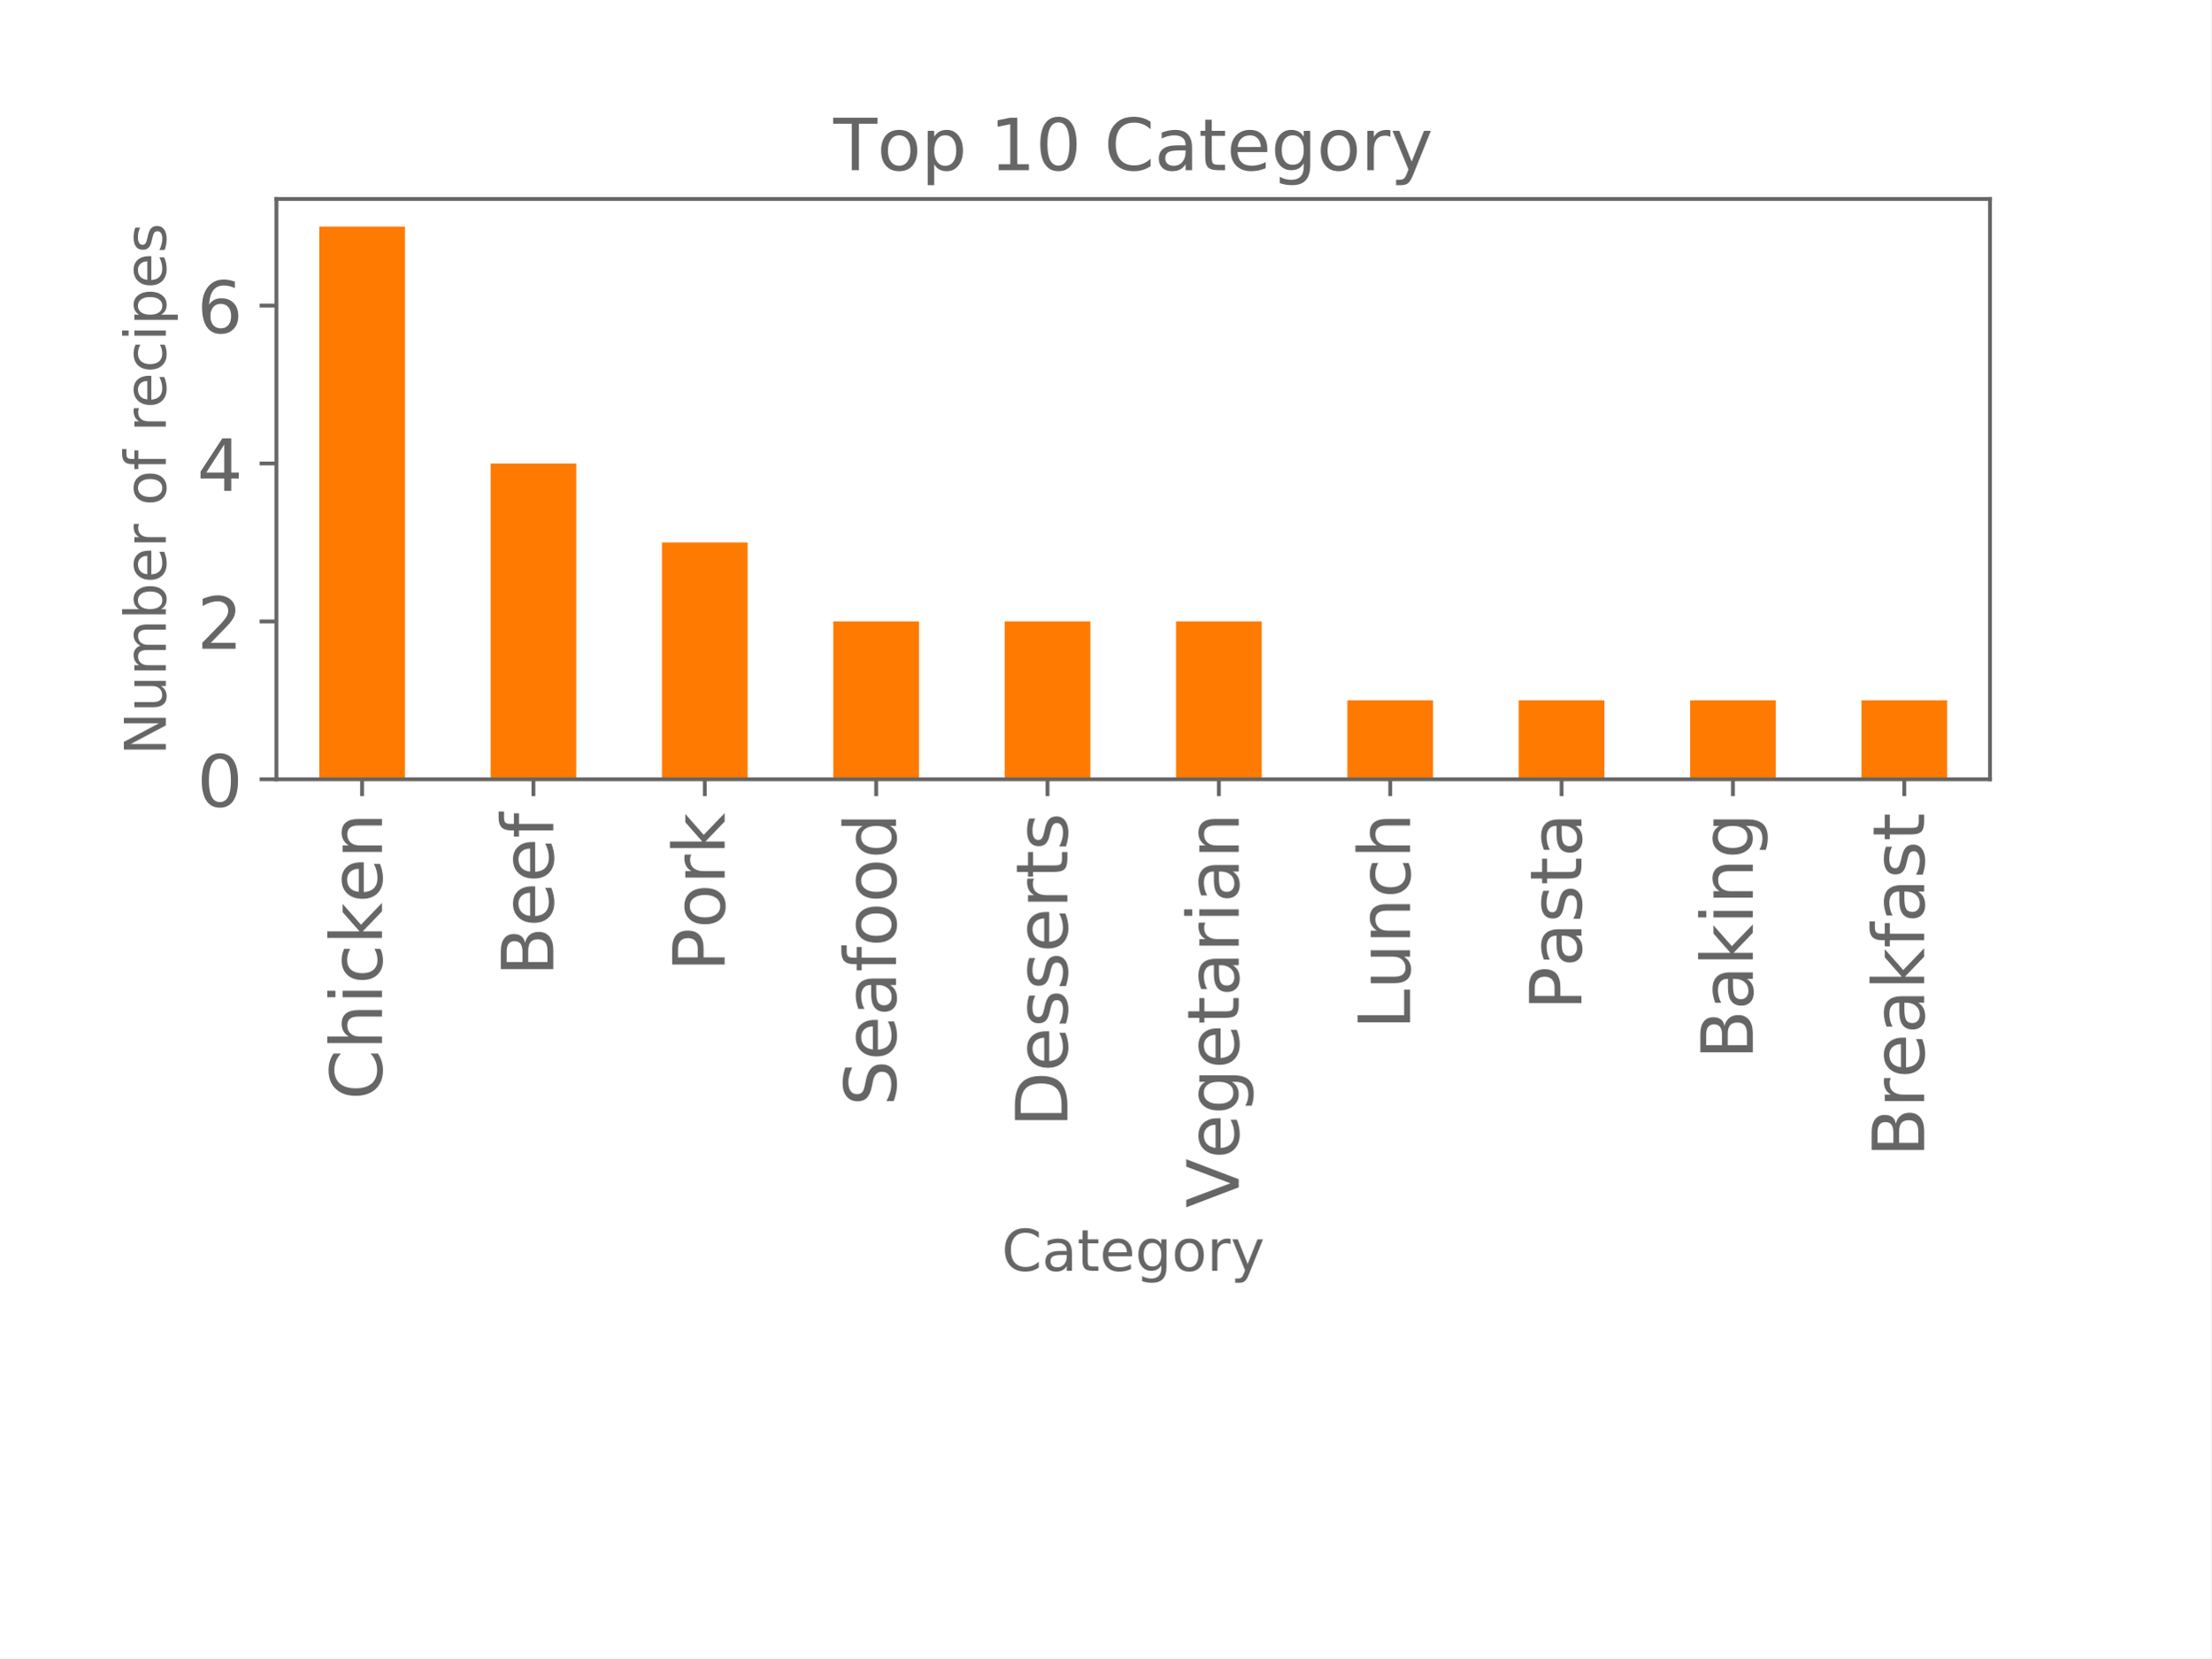
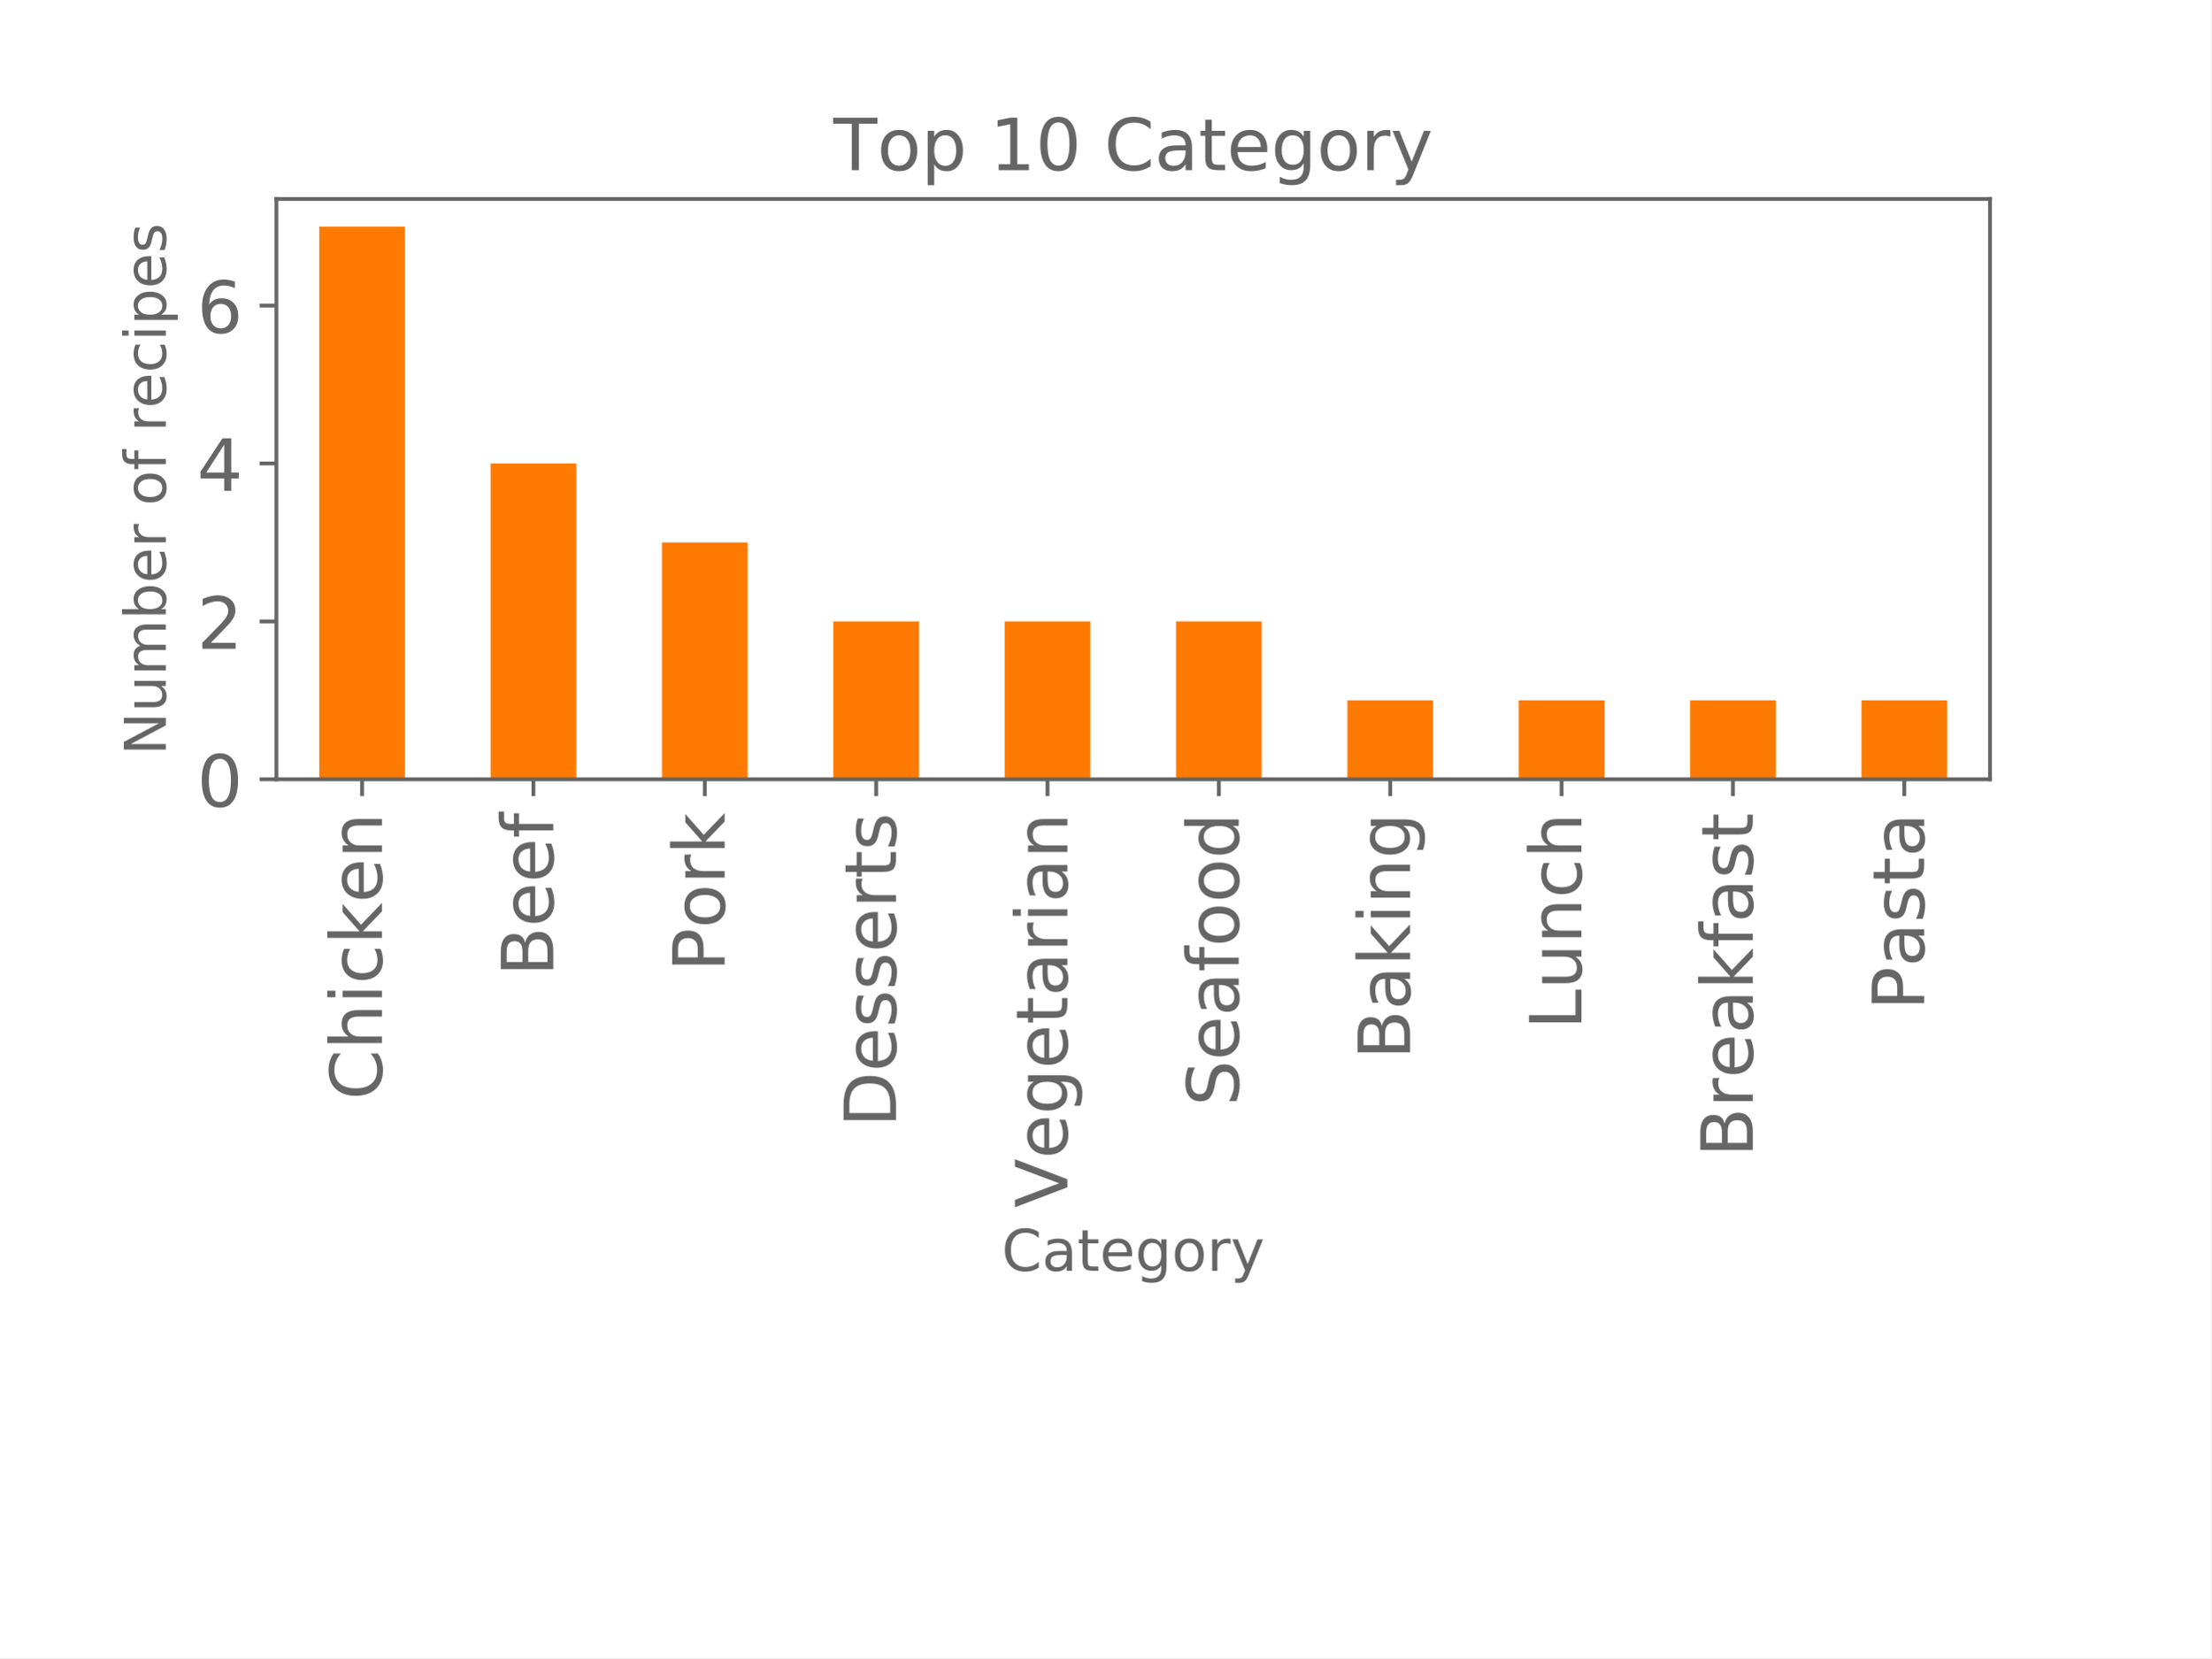
<svg xmlns="http://www.w3.org/2000/svg" xmlns:xlink="http://www.w3.org/1999/xlink" height="345.6pt" version="1.1" viewBox="0 0 460.8 345.6" width="460.8pt">
  <defs>
    <style type="text/css">
*{stroke-linecap:butt;stroke-linejoin:round;}
  </style>
  </defs>
  <g id="figure_1">
    <g id="patch_1">
      <path d="M 0 345.6  L 460.8 345.6  L 460.8 0  L 0 0  z " style="fill:#ffffff;" />
    </g>
    <g id="axes_1">
      <g id="patch_2">
        <path d="M 57.6 162.432  L 414.72 162.432  L 414.72 41.472  L 57.6 41.472  z " style="fill:#ffffff;" />
      </g>
      <g id="patch_3">
-         <path clip-path="url(#p98f345c0f6)" d="M 66.528 162.432  L 84.384 162.432  L 84.384 47.232  L 66.528 47.232  z " style="fill:#ff7a00;" />
+         <path clip-path="url(#pee00609457)" d="M 66.528 162.432  L 84.384 162.432  L 84.384 47.232  L 66.528 47.232  z " style="fill:#ff7a00;" />
      </g>
      <g id="patch_4">
-         <path clip-path="url(#p98f345c0f6)" d="M 102.24 162.432  L 120.096 162.432  L 120.096 96.603  L 102.24 96.603  z " style="fill:#ff7a00;" />
+         <path clip-path="url(#pee00609457)" d="M 102.24 162.432  L 120.096 162.432  L 120.096 96.603  L 102.24 96.603  z " style="fill:#ff7a00;" />
      </g>
      <g id="patch_5">
-         <path clip-path="url(#p98f345c0f6)" d="M 137.952 162.432  L 155.808 162.432  L 155.808 113.061  L 137.952 113.061  z " style="fill:#ff7a00;" />
+         <path clip-path="url(#pee00609457)" d="M 137.952 162.432  L 155.808 162.432  L 155.808 113.061  L 137.952 113.061  z " style="fill:#ff7a00;" />
      </g>
      <g id="patch_6">
-         <path clip-path="url(#p98f345c0f6)" d="M 173.664 162.432  L 191.52 162.432  L 191.52 129.518  L 173.664 129.518  z " style="fill:#ff7a00;" />
+         <path clip-path="url(#pee00609457)" d="M 173.664 162.432  L 191.52 162.432  L 191.52 129.518  L 173.664 129.518  z " style="fill:#ff7a00;" />
      </g>
      <g id="patch_7">
-         <path clip-path="url(#p98f345c0f6)" d="M 209.376 162.432  L 227.232 162.432  L 227.232 129.518  L 209.376 129.518  z " style="fill:#ff7a00;" />
+         <path clip-path="url(#pee00609457)" d="M 209.376 162.432  L 227.232 162.432  L 227.232 129.518  L 209.376 129.518  z " style="fill:#ff7a00;" />
      </g>
      <g id="patch_8">
-         <path clip-path="url(#p98f345c0f6)" d="M 245.088 162.432  L 262.944 162.432  L 262.944 129.518  L 245.088 129.518  z " style="fill:#ff7a00;" />
+         <path clip-path="url(#pee00609457)" d="M 245.088 162.432  L 262.944 162.432  L 262.944 129.518  L 245.088 129.518  z " style="fill:#ff7a00;" />
      </g>
      <g id="patch_9">
-         <path clip-path="url(#p98f345c0f6)" d="M 280.8 162.432  L 298.656 162.432  L 298.656 145.975  L 280.8 145.975  z " style="fill:#ff7a00;" />
+         <path clip-path="url(#pee00609457)" d="M 280.8 162.432  L 298.656 162.432  L 298.656 145.975  L 280.8 145.975  z " style="fill:#ff7a00;" />
      </g>
      <g id="patch_10">
-         <path clip-path="url(#p98f345c0f6)" d="M 316.512 162.432  L 334.368 162.432  L 334.368 145.975  L 316.512 145.975  z " style="fill:#ff7a00;" />
+         <path clip-path="url(#pee00609457)" d="M 316.512 162.432  L 334.368 162.432  L 334.368 145.975  L 316.512 145.975  z " style="fill:#ff7a00;" />
      </g>
      <g id="patch_11">
-         <path clip-path="url(#p98f345c0f6)" d="M 352.224 162.432  L 370.08 162.432  L 370.08 145.975  L 352.224 145.975  z " style="fill:#ff7a00;" />
+         <path clip-path="url(#pee00609457)" d="M 352.224 162.432  L 370.08 162.432  L 370.08 145.975  L 352.224 145.975  z " style="fill:#ff7a00;" />
      </g>
      <g id="patch_12">
-         <path clip-path="url(#p98f345c0f6)" d="M 387.936 162.432  L 405.792 162.432  L 405.792 145.975  L 387.936 145.975  z " style="fill:#ff7a00;" />
+         <path clip-path="url(#pee00609457)" d="M 387.936 162.432  L 405.792 162.432  L 405.792 145.975  L 387.936 145.975  z " style="fill:#ff7a00;" />
      </g>
      <g id="matplotlib.axis_1">
        <g id="xtick_1">
          <g id="line2d_1">
            <defs>
-               <path d="M 0 0  L 0 3.5  " id="mad8fce7ed0" style="stroke:#666666;stroke-width:0.8;" />
-             </defs>
-             <g>
-               <use style="fill:#666666;stroke:#666666;stroke-width:0.8;" x="75.456" xlink:href="#mad8fce7ed0" y="162.432" />
+               <path d="M 0 0  L 0 3.5  " id="m3f507cdbe9" style="stroke:#666666;stroke-width:0.8;" />
+             </defs>
+             <g>
+               <use style="fill:#666666;stroke:#666666;stroke-width:0.8;" x="75.456" xlink:href="#m3f507cdbe9" y="162.432" />
            </g>
          </g>
          <g id="text_1">
            <defs>
              <path d="M 64.406 67.281  L 64.406 56.891  Q 59.422 61.531 53.781 63.812  Q 48.141 66.109 41.797 66.109  Q 29.297 66.109 22.656 58.469  Q 16.016 50.828 16.016 36.375  Q 16.016 21.969 22.656 14.328  Q 29.297 6.688 41.797 6.688  Q 48.141 6.688 53.781 8.984  Q 59.422 11.281 64.406 15.922  L 64.406 5.609  Q 59.234 2.094 53.438 0.328  Q 47.656 -1.422 41.219 -1.422  Q 24.656 -1.422 15.125 8.703  Q 5.609 18.844 5.609 36.375  Q 5.609 53.953 15.125 64.078  Q 24.656 74.219 41.219 74.219  Q 47.75 74.219 53.531 72.484  Q 59.328 70.75 64.406 67.281  z " id="DejaVuSans-67" />
              <path d="M 54.891 33.016  L 54.891 0  L 45.906 0  L 45.906 32.719  Q 45.906 40.484 42.875 44.328  Q 39.844 48.188 33.797 48.188  Q 26.516 48.188 22.312 43.547  Q 18.109 38.922 18.109 30.906  L 18.109 0  L 9.078 0  L 9.078 75.984  L 18.109 75.984  L 18.109 46.188  Q 21.344 51.125 25.703 53.562  Q 30.078 56 35.797 56  Q 45.219 56 50.047 50.172  Q 54.891 44.344 54.891 33.016  z " id="DejaVuSans-104" />
              <path d="M 9.422 54.688  L 18.406 54.688  L 18.406 0  L 9.422 0  z M 9.422 75.984  L 18.406 75.984  L 18.406 64.594  L 9.422 64.594  z " id="DejaVuSans-105" />
              <path d="M 48.781 52.594  L 48.781 44.188  Q 44.969 46.297 41.141 47.344  Q 37.312 48.391 33.406 48.391  Q 24.656 48.391 19.812 42.844  Q 14.984 37.312 14.984 27.297  Q 14.984 17.281 19.812 11.734  Q 24.656 6.203 33.406 6.203  Q 37.312 6.203 41.141 7.25  Q 44.969 8.297 48.781 10.406  L 48.781 2.094  Q 45.016 0.344 40.984 -0.531  Q 36.969 -1.422 32.422 -1.422  Q 20.062 -1.422 12.781 6.344  Q 5.516 14.109 5.516 27.297  Q 5.516 40.672 12.859 48.328  Q 20.219 56 33.016 56  Q 37.156 56 41.109 55.141  Q 45.062 54.297 48.781 52.594  z " id="DejaVuSans-99" />
              <path d="M 9.078 75.984  L 18.109 75.984  L 18.109 31.109  L 44.922 54.688  L 56.391 54.688  L 27.391 29.109  L 57.625 0  L 45.906 0  L 18.109 26.703  L 18.109 0  L 9.078 0  z " id="DejaVuSans-107" />
              <path d="M 56.203 29.594  L 56.203 25.203  L 14.891 25.203  Q 15.484 15.922 20.484 11.062  Q 25.484 6.203 34.422 6.203  Q 39.594 6.203 44.453 7.469  Q 49.312 8.734 54.109 11.281  L 54.109 2.781  Q 49.266 0.734 44.188 -0.344  Q 39.109 -1.422 33.891 -1.422  Q 20.797 -1.422 13.156 6.188  Q 5.516 13.812 5.516 26.812  Q 5.516 40.234 12.766 48.109  Q 20.016 56 32.328 56  Q 43.359 56 49.781 48.891  Q 56.203 41.797 56.203 29.594  z M 47.219 32.234  Q 47.125 39.594 43.094 43.984  Q 39.062 48.391 32.422 48.391  Q 24.906 48.391 20.391 44.141  Q 15.875 39.891 15.188 32.172  z " id="DejaVuSans-101" />
              <path d="M 54.891 33.016  L 54.891 0  L 45.906 0  L 45.906 32.719  Q 45.906 40.484 42.875 44.328  Q 39.844 48.188 33.797 48.188  Q 26.516 48.188 22.312 43.547  Q 18.109 38.922 18.109 30.906  L 18.109 0  L 9.078 0  L 9.078 54.688  L 18.109 54.688  L 18.109 46.188  Q 21.344 51.125 25.703 53.562  Q 30.078 56 35.797 56  Q 45.219 56 50.047 50.172  Q 54.891 44.344 54.891 33.016  z " id="DejaVuSans-110" />
            </defs>
            <g style="fill:#666666;" transform="translate(79.59506 229.2422)rotate(-90)scale(0.15 -0.15)">
              <use xlink:href="#DejaVuSans-67" />
              <use x="69.824" xlink:href="#DejaVuSans-104" />
              <use x="133.203" xlink:href="#DejaVuSans-105" />
              <use x="160.986" xlink:href="#DejaVuSans-99" />
              <use x="215.967" xlink:href="#DejaVuSans-107" />
              <use x="273.83" xlink:href="#DejaVuSans-101" />
              <use x="335.354" xlink:href="#DejaVuSans-110" />
            </g>
          </g>
        </g>
        <g id="xtick_2">
          <g id="line2d_2">
            <g>
-               <use style="fill:#666666;stroke:#666666;stroke-width:0.8;" x="111.168" xlink:href="#mad8fce7ed0" y="162.432" />
+               <use style="fill:#666666;stroke:#666666;stroke-width:0.8;" x="111.168" xlink:href="#m3f507cdbe9" y="162.432" />
            </g>
          </g>
          <g id="text_2">
            <defs>
              <path d="M 19.672 34.812  L 19.672 8.109  L 35.5 8.109  Q 43.453 8.109 47.281 11.406  Q 51.125 14.703 51.125 21.484  Q 51.125 28.328 47.281 31.562  Q 43.453 34.812 35.5 34.812  z M 19.672 64.797  L 19.672 42.828  L 34.281 42.828  Q 41.5 42.828 45.031 45.531  Q 48.578 48.25 48.578 53.812  Q 48.578 59.328 45.031 62.062  Q 41.5 64.797 34.281 64.797  z M 9.812 72.906  L 35.016 72.906  Q 46.297 72.906 52.391 68.219  Q 58.5 63.531 58.5 54.891  Q 58.5 48.188 55.375 44.234  Q 52.25 40.281 46.188 39.312  Q 53.469 37.75 57.5 32.781  Q 61.531 27.828 61.531 20.406  Q 61.531 10.641 54.891 5.312  Q 48.25 0 35.984 0  L 9.812 0  z " id="DejaVuSans-66" />
              <path d="M 37.109 75.984  L 37.109 68.5  L 28.516 68.5  Q 23.688 68.5 21.797 66.547  Q 19.922 64.594 19.922 59.516  L 19.922 54.688  L 34.719 54.688  L 34.719 47.703  L 19.922 47.703  L 19.922 0  L 10.891 0  L 10.891 47.703  L 2.297 47.703  L 2.297 54.688  L 10.891 54.688  L 10.891 58.5  Q 10.891 67.625 15.141 71.797  Q 19.391 75.984 28.609 75.984  z " id="DejaVuSans-102" />
            </defs>
            <g style="fill:#666666;" transform="translate(115.3071 203.4632)rotate(-90)scale(0.15 -0.15)">
              <use xlink:href="#DejaVuSans-66" />
              <use x="68.604" xlink:href="#DejaVuSans-101" />
              <use x="130.127" xlink:href="#DejaVuSans-101" />
              <use x="191.65" xlink:href="#DejaVuSans-102" />
            </g>
          </g>
        </g>
        <g id="xtick_3">
          <g id="line2d_3">
            <g>
-               <use style="fill:#666666;stroke:#666666;stroke-width:0.8;" x="146.88" xlink:href="#mad8fce7ed0" y="162.432" />
+               <use style="fill:#666666;stroke:#666666;stroke-width:0.8;" x="146.88" xlink:href="#m3f507cdbe9" y="162.432" />
            </g>
          </g>
          <g id="text_3">
            <defs>
              <path d="M 19.672 64.797  L 19.672 37.406  L 32.078 37.406  Q 38.969 37.406 42.719 40.969  Q 46.484 44.531 46.484 51.125  Q 46.484 57.672 42.719 61.234  Q 38.969 64.797 32.078 64.797  z M 9.812 72.906  L 32.078 72.906  Q 44.344 72.906 50.609 67.359  Q 56.891 61.812 56.891 51.125  Q 56.891 40.328 50.609 34.812  Q 44.344 29.297 32.078 29.297  L 19.672 29.297  L 19.672 0  L 9.812 0  z " id="DejaVuSans-80" />
              <path d="M 30.609 48.391  Q 23.391 48.391 19.188 42.75  Q 14.984 37.109 14.984 27.297  Q 14.984 17.484 19.156 11.844  Q 23.344 6.203 30.609 6.203  Q 37.797 6.203 41.984 11.859  Q 46.188 17.531 46.188 27.297  Q 46.188 37.016 41.984 42.703  Q 37.797 48.391 30.609 48.391  z M 30.609 56  Q 42.328 56 49.016 48.375  Q 55.719 40.766 55.719 27.297  Q 55.719 13.875 49.016 6.219  Q 42.328 -1.422 30.609 -1.422  Q 18.844 -1.422 12.172 6.219  Q 5.516 13.875 5.516 27.297  Q 5.516 40.766 12.172 48.375  Q 18.844 56 30.609 56  z " id="DejaVuSans-111" />
              <path d="M 41.109 46.297  Q 39.594 47.172 37.812 47.578  Q 36.031 48 33.891 48  Q 26.266 48 22.188 43.047  Q 18.109 38.094 18.109 28.812  L 18.109 0  L 9.078 0  L 9.078 54.688  L 18.109 54.688  L 18.109 46.188  Q 20.953 51.172 25.484 53.578  Q 30.031 56 36.531 56  Q 37.453 56 38.578 55.875  Q 39.703 55.766 41.062 55.516  z " id="DejaVuSans-114" />
            </defs>
            <g style="fill:#666666;" transform="translate(151.0191 202.5)rotate(-90)scale(0.15 -0.15)">
              <use xlink:href="#DejaVuSans-80" />
              <use x="60.256" xlink:href="#DejaVuSans-111" />
              <use x="121.438" xlink:href="#DejaVuSans-114" />
              <use x="162.551" xlink:href="#DejaVuSans-107" />
            </g>
          </g>
        </g>
        <g id="xtick_4">
          <g id="line2d_4">
            <g>
-               <use style="fill:#666666;stroke:#666666;stroke-width:0.8;" x="182.592" xlink:href="#mad8fce7ed0" y="162.432" />
+               <use style="fill:#666666;stroke:#666666;stroke-width:0.8;" x="182.592" xlink:href="#m3f507cdbe9" y="162.432" />
            </g>
          </g>
          <g id="text_4">
-             <defs>
-               <path d="M 53.516 70.516  L 53.516 60.891  Q 47.906 63.578 42.922 64.891  Q 37.938 66.219 33.297 66.219  Q 25.25 66.219 20.875 63.094  Q 16.5 59.969 16.5 54.203  Q 16.5 49.359 19.406 46.891  Q 22.312 44.438 30.422 42.922  L 36.375 41.703  Q 47.406 39.594 52.656 34.297  Q 57.906 29 57.906 20.125  Q 57.906 9.516 50.797 4.047  Q 43.703 -1.422 29.984 -1.422  Q 24.812 -1.422 18.969 -0.25  Q 13.141 0.922 6.891 3.219  L 6.891 13.375  Q 12.891 10.016 18.656 8.297  Q 24.422 6.594 29.984 6.594  Q 38.422 6.594 43.016 9.906  Q 47.609 13.234 47.609 19.391  Q 47.609 24.75 44.312 27.781  Q 41.016 30.812 33.5 32.328  L 27.484 33.5  Q 16.453 35.688 11.516 40.375  Q 6.594 45.062 6.594 53.422  Q 6.594 63.094 13.406 68.656  Q 20.219 74.219 32.172 74.219  Q 37.312 74.219 42.625 73.281  Q 47.953 72.359 53.516 70.516  z " id="DejaVuSans-83" />
-               <path d="M 34.281 27.484  Q 23.391 27.484 19.188 25  Q 14.984 22.516 14.984 16.5  Q 14.984 11.719 18.141 8.906  Q 21.297 6.109 26.703 6.109  Q 34.188 6.109 38.703 11.406  Q 43.219 16.703 43.219 25.484  L 43.219 27.484  z M 52.203 31.203  L 52.203 0  L 43.219 0  L 43.219 8.297  Q 40.141 3.328 35.547 0.953  Q 30.953 -1.422 24.312 -1.422  Q 15.922 -1.422 10.953 3.297  Q 6 8.016 6 15.922  Q 6 25.141 12.172 29.828  Q 18.359 34.516 30.609 34.516  L 43.219 34.516  L 43.219 35.406  Q 43.219 41.609 39.141 45  Q 35.062 48.391 27.688 48.391  Q 23 48.391 18.547 47.266  Q 14.109 46.141 10.016 43.891  L 10.016 52.203  Q 14.938 54.109 19.578 55.047  Q 24.219 56 28.609 56  Q 40.484 56 46.344 49.844  Q 52.203 43.703 52.203 31.203  z " id="DejaVuSans-97" />
-               <path d="M 45.406 46.391  L 45.406 75.984  L 54.391 75.984  L 54.391 0  L 45.406 0  L 45.406 8.203  Q 42.578 3.328 38.25 0.953  Q 33.938 -1.422 27.875 -1.422  Q 17.969 -1.422 11.734 6.484  Q 5.516 14.406 5.516 27.297  Q 5.516 40.188 11.734 48.094  Q 17.969 56 27.875 56  Q 33.938 56 38.25 53.625  Q 42.578 51.266 45.406 46.391  z M 14.797 27.297  Q 14.797 17.391 18.875 11.75  Q 22.953 6.109 30.078 6.109  Q 37.203 6.109 41.297 11.75  Q 45.406 17.391 45.406 27.297  Q 45.406 37.203 41.297 42.844  Q 37.203 48.484 30.078 48.484  Q 22.953 48.484 18.875 42.844  Q 14.797 37.203 14.797 27.297  z " id="DejaVuSans-100" />
-             </defs>
-             <g style="fill:#666666;" transform="translate(186.7311 230.5359)rotate(-90)scale(0.15 -0.15)">
-               <use xlink:href="#DejaVuSans-83" />
-               <use x="63.477" xlink:href="#DejaVuSans-101" />
-               <use x="125" xlink:href="#DejaVuSans-97" />
-               <use x="186.279" xlink:href="#DejaVuSans-102" />
-               <use x="221.484" xlink:href="#DejaVuSans-111" />
-               <use x="282.666" xlink:href="#DejaVuSans-111" />
-               <use x="343.848" xlink:href="#DejaVuSans-100" />
-             </g>
-           </g>
-         </g>
-         <g id="xtick_5">
-           <g id="line2d_5">
-             <g>
-               <use style="fill:#666666;stroke:#666666;stroke-width:0.8;" x="218.304" xlink:href="#mad8fce7ed0" y="162.432" />
-             </g>
-           </g>
-           <g id="text_5">
            <defs>
              <path d="M 19.672 64.797  L 19.672 8.109  L 31.594 8.109  Q 46.688 8.109 53.688 14.938  Q 60.688 21.781 60.688 36.531  Q 60.688 51.172 53.688 57.984  Q 46.688 64.797 31.594 64.797  z M 9.812 72.906  L 30.078 72.906  Q 51.266 72.906 61.172 64.094  Q 71.094 55.281 71.094 36.531  Q 71.094 17.672 61.125 8.828  Q 51.172 0 30.078 0  L 9.812 0  z " id="DejaVuSans-68" />
              <path d="M 44.281 53.078  L 44.281 44.578  Q 40.484 46.531 36.375 47.5  Q 32.281 48.484 27.875 48.484  Q 21.188 48.484 17.844 46.438  Q 14.5 44.391 14.5 40.281  Q 14.5 37.156 16.891 35.375  Q 19.281 33.594 26.516 31.984  L 29.594 31.297  Q 39.156 29.25 43.188 25.516  Q 47.219 21.781 47.219 15.094  Q 47.219 7.469 41.188 3.016  Q 35.156 -1.422 24.609 -1.422  Q 20.219 -1.422 15.453 -0.562  Q 10.688 0.297 5.422 2  L 5.422 11.281  Q 10.406 8.688 15.234 7.391  Q 20.062 6.109 24.812 6.109  Q 31.156 6.109 34.562 8.281  Q 37.984 10.453 37.984 14.406  Q 37.984 18.062 35.516 20.016  Q 33.062 21.969 24.703 23.781  L 21.578 24.516  Q 13.234 26.266 9.516 29.906  Q 5.812 33.547 5.812 39.891  Q 5.812 47.609 11.281 51.797  Q 16.75 56 26.812 56  Q 31.781 56 36.172 55.266  Q 40.578 54.547 44.281 53.078  z " id="DejaVuSans-115" />
              <path d="M 18.312 70.219  L 18.312 54.688  L 36.812 54.688  L 36.812 47.703  L 18.312 47.703  L 18.312 18.016  Q 18.312 11.328 20.141 9.422  Q 21.969 7.516 27.594 7.516  L 36.812 7.516  L 36.812 0  L 27.594 0  Q 17.188 0 13.234 3.875  Q 9.281 7.766 9.281 18.016  L 9.281 47.703  L 2.688 47.703  L 2.688 54.688  L 9.281 54.688  L 9.281 70.219  z " id="DejaVuSans-116" />
            </defs>
-             <g style="fill:#666666;" transform="translate(222.4431 234.9304)rotate(-90)scale(0.15 -0.15)">
+             <g style="fill:#666666;" transform="translate(186.7311 234.9304)rotate(-90)scale(0.15 -0.15)">
              <use xlink:href="#DejaVuSans-68" />
              <use x="77.002" xlink:href="#DejaVuSans-101" />
              <use x="138.525" xlink:href="#DejaVuSans-115" />
              <use x="190.625" xlink:href="#DejaVuSans-115" />
              <use x="242.725" xlink:href="#DejaVuSans-101" />
              <use x="304.248" xlink:href="#DejaVuSans-114" />
              <use x="345.361" xlink:href="#DejaVuSans-116" />
              <use x="384.57" xlink:href="#DejaVuSans-115" />
            </g>
          </g>
        </g>
-         <g id="xtick_6">
-           <g id="line2d_6">
-             <g>
-               <use style="fill:#666666;stroke:#666666;stroke-width:0.8;" x="254.016" xlink:href="#mad8fce7ed0" y="162.432" />
-             </g>
-           </g>
-           <g id="text_6">
+         <g id="xtick_5">
+           <g id="line2d_5">
+             <g>
+               <use style="fill:#666666;stroke:#666666;stroke-width:0.8;" x="218.304" xlink:href="#m3f507cdbe9" y="162.432" />
+             </g>
+           </g>
+           <g id="text_5">
            <defs>
              <path d="M 28.609 0  L 0.781 72.906  L 11.078 72.906  L 34.188 11.531  L 57.328 72.906  L 67.578 72.906  L 39.797 0  z " id="DejaVuSans-86" />
              <path d="M 45.406 27.984  Q 45.406 37.75 41.375 43.109  Q 37.359 48.484 30.078 48.484  Q 22.859 48.484 18.828 43.109  Q 14.797 37.75 14.797 27.984  Q 14.797 18.266 18.828 12.891  Q 22.859 7.516 30.078 7.516  Q 37.359 7.516 41.375 12.891  Q 45.406 18.266 45.406 27.984  z M 54.391 6.781  Q 54.391 -7.172 48.188 -13.984  Q 42 -20.797 29.203 -20.797  Q 24.469 -20.797 20.266 -20.094  Q 16.062 -19.391 12.109 -17.922  L 12.109 -9.188  Q 16.062 -11.328 19.922 -12.344  Q 23.781 -13.375 27.781 -13.375  Q 36.625 -13.375 41.016 -8.766  Q 45.406 -4.156 45.406 5.172  L 45.406 9.625  Q 42.625 4.781 38.281 2.391  Q 33.938 0 27.875 0  Q 17.828 0 11.672 7.656  Q 5.516 15.328 5.516 27.984  Q 5.516 40.672 11.672 48.328  Q 17.828 56 27.875 56  Q 33.938 56 38.281 53.609  Q 42.625 51.219 45.406 46.391  L 45.406 54.688  L 54.391 54.688  z " id="DejaVuSans-103" />
-             </defs>
-             <g style="fill:#666666;" transform="translate(258.1551 251.7632)rotate(-90)scale(0.15 -0.15)">
+               <path d="M 34.281 27.484  Q 23.391 27.484 19.188 25  Q 14.984 22.516 14.984 16.5  Q 14.984 11.719 18.141 8.906  Q 21.297 6.109 26.703 6.109  Q 34.188 6.109 38.703 11.406  Q 43.219 16.703 43.219 25.484  L 43.219 27.484  z M 52.203 31.203  L 52.203 0  L 43.219 0  L 43.219 8.297  Q 40.141 3.328 35.547 0.953  Q 30.953 -1.422 24.312 -1.422  Q 15.922 -1.422 10.953 3.297  Q 6 8.016 6 15.922  Q 6 25.141 12.172 29.828  Q 18.359 34.516 30.609 34.516  L 43.219 34.516  L 43.219 35.406  Q 43.219 41.609 39.141 45  Q 35.062 48.391 27.688 48.391  Q 23 48.391 18.547 47.266  Q 14.109 46.141 10.016 43.891  L 10.016 52.203  Q 14.938 54.109 19.578 55.047  Q 24.219 56 28.609 56  Q 40.484 56 46.344 49.844  Q 52.203 43.703 52.203 31.203  z " id="DejaVuSans-97" />
+             </defs>
+             <g style="fill:#666666;" transform="translate(222.4431 251.7632)rotate(-90)scale(0.15 -0.15)">
              <use xlink:href="#DejaVuSans-86" />
              <use x="68.299" xlink:href="#DejaVuSans-101" />
              <use x="129.822" xlink:href="#DejaVuSans-103" />
              <use x="193.299" xlink:href="#DejaVuSans-101" />
              <use x="254.822" xlink:href="#DejaVuSans-116" />
              <use x="294.031" xlink:href="#DejaVuSans-97" />
              <use x="355.311" xlink:href="#DejaVuSans-114" />
              <use x="396.424" xlink:href="#DejaVuSans-105" />
              <use x="424.207" xlink:href="#DejaVuSans-97" />
              <use x="485.486" xlink:href="#DejaVuSans-110" />
            </g>
          </g>
        </g>
+         <g id="xtick_6">
+           <g id="line2d_6">
+             <g>
+               <use style="fill:#666666;stroke:#666666;stroke-width:0.8;" x="254.016" xlink:href="#m3f507cdbe9" y="162.432" />
+             </g>
+           </g>
+           <g id="text_6">
+             <defs>
+               <path d="M 53.516 70.516  L 53.516 60.891  Q 47.906 63.578 42.922 64.891  Q 37.938 66.219 33.297 66.219  Q 25.25 66.219 20.875 63.094  Q 16.5 59.969 16.5 54.203  Q 16.5 49.359 19.406 46.891  Q 22.312 44.438 30.422 42.922  L 36.375 41.703  Q 47.406 39.594 52.656 34.297  Q 57.906 29 57.906 20.125  Q 57.906 9.516 50.797 4.047  Q 43.703 -1.422 29.984 -1.422  Q 24.812 -1.422 18.969 -0.25  Q 13.141 0.922 6.891 3.219  L 6.891 13.375  Q 12.891 10.016 18.656 8.297  Q 24.422 6.594 29.984 6.594  Q 38.422 6.594 43.016 9.906  Q 47.609 13.234 47.609 19.391  Q 47.609 24.75 44.312 27.781  Q 41.016 30.812 33.5 32.328  L 27.484 33.5  Q 16.453 35.688 11.516 40.375  Q 6.594 45.062 6.594 53.422  Q 6.594 63.094 13.406 68.656  Q 20.219 74.219 32.172 74.219  Q 37.312 74.219 42.625 73.281  Q 47.953 72.359 53.516 70.516  z " id="DejaVuSans-83" />
+               <path d="M 45.406 46.391  L 45.406 75.984  L 54.391 75.984  L 54.391 0  L 45.406 0  L 45.406 8.203  Q 42.578 3.328 38.25 0.953  Q 33.938 -1.422 27.875 -1.422  Q 17.969 -1.422 11.734 6.484  Q 5.516 14.406 5.516 27.297  Q 5.516 40.188 11.734 48.094  Q 17.969 56 27.875 56  Q 33.938 56 38.25 53.625  Q 42.578 51.266 45.406 46.391  z M 14.797 27.297  Q 14.797 17.391 18.875 11.75  Q 22.953 6.109 30.078 6.109  Q 37.203 6.109 41.297 11.75  Q 45.406 17.391 45.406 27.297  Q 45.406 37.203 41.297 42.844  Q 37.203 48.484 30.078 48.484  Q 22.953 48.484 18.875 42.844  Q 14.797 37.203 14.797 27.297  z " id="DejaVuSans-100" />
+             </defs>
+             <g style="fill:#666666;" transform="translate(258.1551 230.5359)rotate(-90)scale(0.15 -0.15)">
+               <use xlink:href="#DejaVuSans-83" />
+               <use x="63.477" xlink:href="#DejaVuSans-101" />
+               <use x="125" xlink:href="#DejaVuSans-97" />
+               <use x="186.279" xlink:href="#DejaVuSans-102" />
+               <use x="221.484" xlink:href="#DejaVuSans-111" />
+               <use x="282.666" xlink:href="#DejaVuSans-111" />
+               <use x="343.848" xlink:href="#DejaVuSans-100" />
+             </g>
+           </g>
+         </g>
        <g id="xtick_7">
          <g id="line2d_7">
            <g>
-               <use style="fill:#666666;stroke:#666666;stroke-width:0.8;" x="289.728" xlink:href="#mad8fce7ed0" y="162.432" />
+               <use style="fill:#666666;stroke:#666666;stroke-width:0.8;" x="289.728" xlink:href="#m3f507cdbe9" y="162.432" />
            </g>
          </g>
          <g id="text_7">
-             <defs>
-               <path d="M 9.812 72.906  L 19.672 72.906  L 19.672 8.297  L 55.172 8.297  L 55.172 0  L 9.812 0  z " id="DejaVuSans-76" />
-               <path d="M 8.5 21.578  L 8.5 54.688  L 17.484 54.688  L 17.484 21.922  Q 17.484 14.156 20.5 10.266  Q 23.531 6.391 29.594 6.391  Q 36.859 6.391 41.078 11.031  Q 45.312 15.672 45.312 23.688  L 45.312 54.688  L 54.297 54.688  L 54.297 0  L 45.312 0  L 45.312 8.406  Q 42.047 3.422 37.719 1  Q 33.406 -1.422 27.688 -1.422  Q 18.266 -1.422 13.375 4.438  Q 8.5 10.297 8.5 21.578  z M 31.109 56  z " id="DejaVuSans-117" />
-             </defs>
-             <g style="fill:#666666;" transform="translate(293.8671 214.5539)rotate(-90)scale(0.15 -0.15)">
-               <use xlink:href="#DejaVuSans-76" />
-               <use x="55.697" xlink:href="#DejaVuSans-117" />
-               <use x="119.076" xlink:href="#DejaVuSans-110" />
-               <use x="182.455" xlink:href="#DejaVuSans-99" />
-               <use x="237.436" xlink:href="#DejaVuSans-104" />
-             </g>
-           </g>
-         </g>
-         <g id="xtick_8">
-           <g id="line2d_8">
-             <g>
-               <use style="fill:#666666;stroke:#666666;stroke-width:0.8;" x="325.44" xlink:href="#mad8fce7ed0" y="162.432" />
-             </g>
-           </g>
-           <g id="text_8">
-             <g style="fill:#666666;" transform="translate(329.5791 210.5461)rotate(-90)scale(0.15 -0.15)">
-               <use xlink:href="#DejaVuSans-80" />
-               <use x="60.24" xlink:href="#DejaVuSans-97" />
-               <use x="121.52" xlink:href="#DejaVuSans-115" />
-               <use x="173.619" xlink:href="#DejaVuSans-116" />
-               <use x="212.828" xlink:href="#DejaVuSans-97" />
-             </g>
-           </g>
-         </g>
-         <g id="xtick_9">
-           <g id="line2d_9">
-             <g>
-               <use style="fill:#666666;stroke:#666666;stroke-width:0.8;" x="361.152" xlink:href="#mad8fce7ed0" y="162.432" />
-             </g>
-           </g>
-           <g id="text_9">
-             <g style="fill:#666666;" transform="translate(365.2911 220.7976)rotate(-90)scale(0.15 -0.15)">
+             <g style="fill:#666666;" transform="translate(293.8671 220.7976)rotate(-90)scale(0.15 -0.15)">
              <use xlink:href="#DejaVuSans-66" />
              <use x="68.604" xlink:href="#DejaVuSans-97" />
              <use x="129.883" xlink:href="#DejaVuSans-107" />
              <use x="187.793" xlink:href="#DejaVuSans-105" />
              <use x="215.576" xlink:href="#DejaVuSans-110" />
              <use x="278.955" xlink:href="#DejaVuSans-103" />
            </g>
          </g>
        </g>
-         <g id="xtick_10">
-           <g id="line2d_10">
-             <g>
-               <use style="fill:#666666;stroke:#666666;stroke-width:0.8;" x="396.864" xlink:href="#mad8fce7ed0" y="162.432" />
-             </g>
-           </g>
-           <g id="text_10">
-             <g style="fill:#666666;" transform="translate(401.0031 241.1601)rotate(-90)scale(0.15 -0.15)">
+         <g id="xtick_8">
+           <g id="line2d_8">
+             <g>
+               <use style="fill:#666666;stroke:#666666;stroke-width:0.8;" x="325.44" xlink:href="#m3f507cdbe9" y="162.432" />
+             </g>
+           </g>
+           <g id="text_8">
+             <defs>
+               <path d="M 9.812 72.906  L 19.672 72.906  L 19.672 8.297  L 55.172 8.297  L 55.172 0  L 9.812 0  z " id="DejaVuSans-76" />
+               <path d="M 8.5 21.578  L 8.5 54.688  L 17.484 54.688  L 17.484 21.922  Q 17.484 14.156 20.5 10.266  Q 23.531 6.391 29.594 6.391  Q 36.859 6.391 41.078 11.031  Q 45.312 15.672 45.312 23.688  L 45.312 54.688  L 54.297 54.688  L 54.297 0  L 45.312 0  L 45.312 8.406  Q 42.047 3.422 37.719 1  Q 33.406 -1.422 27.688 -1.422  Q 18.266 -1.422 13.375 4.438  Q 8.5 10.297 8.5 21.578  z M 31.109 56  z " id="DejaVuSans-117" />
+             </defs>
+             <g style="fill:#666666;" transform="translate(329.5791 214.5539)rotate(-90)scale(0.15 -0.15)">
+               <use xlink:href="#DejaVuSans-76" />
+               <use x="55.697" xlink:href="#DejaVuSans-117" />
+               <use x="119.076" xlink:href="#DejaVuSans-110" />
+               <use x="182.455" xlink:href="#DejaVuSans-99" />
+               <use x="237.436" xlink:href="#DejaVuSans-104" />
+             </g>
+           </g>
+         </g>
+         <g id="xtick_9">
+           <g id="line2d_9">
+             <g>
+               <use style="fill:#666666;stroke:#666666;stroke-width:0.8;" x="361.152" xlink:href="#m3f507cdbe9" y="162.432" />
+             </g>
+           </g>
+           <g id="text_9">
+             <g style="fill:#666666;" transform="translate(365.2911 241.1601)rotate(-90)scale(0.15 -0.15)">
              <use xlink:href="#DejaVuSans-66" />
              <use x="68.604" xlink:href="#DejaVuSans-114" />
              <use x="109.686" xlink:href="#DejaVuSans-101" />
              <use x="171.209" xlink:href="#DejaVuSans-97" />
              <use x="232.488" xlink:href="#DejaVuSans-107" />
              <use x="290.398" xlink:href="#DejaVuSans-102" />
              <use x="325.604" xlink:href="#DejaVuSans-97" />
              <use x="386.883" xlink:href="#DejaVuSans-115" />
              <use x="438.982" xlink:href="#DejaVuSans-116" />
+             </g>
+           </g>
+         </g>
+         <g id="xtick_10">
+           <g id="line2d_10">
+             <g>
+               <use style="fill:#666666;stroke:#666666;stroke-width:0.8;" x="396.864" xlink:href="#m3f507cdbe9" y="162.432" />
+             </g>
+           </g>
+           <g id="text_10">
+             <g style="fill:#666666;" transform="translate(401.0031 210.5461)rotate(-90)scale(0.15 -0.15)">
+               <use xlink:href="#DejaVuSans-80" />
+               <use x="60.24" xlink:href="#DejaVuSans-97" />
+               <use x="121.52" xlink:href="#DejaVuSans-115" />
+               <use x="173.619" xlink:href="#DejaVuSans-116" />
+               <use x="212.828" xlink:href="#DejaVuSans-97" />
            </g>
          </g>
        </g>
        <g id="text_11">
          <defs>
            <path d="M 32.172 -5.078  Q 28.375 -14.844 24.75 -17.812  Q 21.141 -20.797 15.094 -20.797  L 7.906 -20.797  L 7.906 -13.281  L 13.188 -13.281  Q 16.891 -13.281 18.938 -11.516  Q 21 -9.766 23.484 -3.219  L 25.094 0.875  L 2.984 54.688  L 12.5 54.688  L 29.594 11.922  L 46.688 54.688  L 56.203 54.688  z " id="DejaVuSans-121" />
          </defs>
          <g style="fill:#666666;" transform="translate(208.7512 264.8814)scale(0.12 -0.12)">
            <use xlink:href="#DejaVuSans-67" />
            <use x="69.824" xlink:href="#DejaVuSans-97" />
            <use x="131.104" xlink:href="#DejaVuSans-116" />
            <use x="170.312" xlink:href="#DejaVuSans-101" />
            <use x="231.836" xlink:href="#DejaVuSans-103" />
            <use x="295.312" xlink:href="#DejaVuSans-111" />
            <use x="356.494" xlink:href="#DejaVuSans-114" />
            <use x="397.607" xlink:href="#DejaVuSans-121" />
          </g>
        </g>
      </g>
      <g id="matplotlib.axis_2">
        <g id="ytick_1">
          <g id="line2d_11">
            <defs>
-               <path d="M 0 0  L -3.5 0  " id="mdba362e0bc" style="stroke:#666666;stroke-width:0.8;" />
-             </defs>
-             <g>
-               <use style="fill:#666666;stroke:#666666;stroke-width:0.8;" x="57.6" xlink:href="#mdba362e0bc" y="162.432" />
+               <path d="M 0 0  L -3.5 0  " id="m030f0bbeb8" style="stroke:#666666;stroke-width:0.8;" />
+             </defs>
+             <g>
+               <use style="fill:#666666;stroke:#666666;stroke-width:0.8;" x="57.6" xlink:href="#m030f0bbeb8" y="162.432" />
            </g>
          </g>
          <g id="text_12">
            <defs>
              <path d="M 31.781 66.406  Q 24.172 66.406 20.328 58.906  Q 16.5 51.422 16.5 36.375  Q 16.5 21.391 20.328 13.891  Q 24.172 6.391 31.781 6.391  Q 39.453 6.391 43.281 13.891  Q 47.125 21.391 47.125 36.375  Q 47.125 51.422 43.281 58.906  Q 39.453 66.406 31.781 66.406  z M 31.781 74.219  Q 44.047 74.219 50.516 64.516  Q 56.984 54.828 56.984 36.375  Q 56.984 17.969 50.516 8.266  Q 44.047 -1.422 31.781 -1.422  Q 19.531 -1.422 13.062 8.266  Q 6.594 17.969 6.594 36.375  Q 6.594 54.828 13.062 64.516  Q 19.531 74.219 31.781 74.219  z " id="DejaVuSans-48" />
            </defs>
            <g style="fill:#666666;" transform="translate(41.05625 168.1308)scale(0.15 -0.15)">
              <use xlink:href="#DejaVuSans-48" />
            </g>
          </g>
        </g>
        <g id="ytick_2">
          <g id="line2d_12">
            <g>
-               <use style="fill:#666666;stroke:#666666;stroke-width:0.8;" x="57.6" xlink:href="#mdba362e0bc" y="129.518" />
+               <use style="fill:#666666;stroke:#666666;stroke-width:0.8;" x="57.6" xlink:href="#m030f0bbeb8" y="129.518" />
            </g>
          </g>
          <g id="text_13">
            <defs>
              <path d="M 19.188 8.297  L 53.609 8.297  L 53.609 0  L 7.328 0  L 7.328 8.297  Q 12.938 14.109 22.625 23.891  Q 32.328 33.688 34.812 36.531  Q 39.547 41.844 41.422 45.531  Q 43.312 49.219 43.312 52.781  Q 43.312 58.594 39.234 62.25  Q 35.156 65.922 28.609 65.922  Q 23.969 65.922 18.812 64.312  Q 13.672 62.703 7.812 59.422  L 7.812 69.391  Q 13.766 71.781 18.938 73  Q 24.125 74.219 28.422 74.219  Q 39.75 74.219 46.484 68.547  Q 53.219 62.891 53.219 53.422  Q 53.219 48.922 51.531 44.891  Q 49.859 40.875 45.406 35.406  Q 44.188 33.984 37.641 27.219  Q 31.109 20.453 19.188 8.297  z " id="DejaVuSans-50" />
            </defs>
            <g style="fill:#666666;" transform="translate(41.05625 135.2165)scale(0.15 -0.15)">
              <use xlink:href="#DejaVuSans-50" />
            </g>
          </g>
        </g>
        <g id="ytick_3">
          <g id="line2d_13">
            <g>
-               <use style="fill:#666666;stroke:#666666;stroke-width:0.8;" x="57.6" xlink:href="#mdba362e0bc" y="96.603" />
+               <use style="fill:#666666;stroke:#666666;stroke-width:0.8;" x="57.6" xlink:href="#m030f0bbeb8" y="96.603" />
            </g>
          </g>
          <g id="text_14">
            <defs>
              <path d="M 37.797 64.312  L 12.891 25.391  L 37.797 25.391  z M 35.203 72.906  L 47.609 72.906  L 47.609 25.391  L 58.016 25.391  L 58.016 17.188  L 47.609 17.188  L 47.609 0  L 37.797 0  L 37.797 17.188  L 4.891 17.188  L 4.891 26.703  z " id="DejaVuSans-52" />
            </defs>
            <g style="fill:#666666;" transform="translate(41.05625 102.3023)scale(0.15 -0.15)">
              <use xlink:href="#DejaVuSans-52" />
            </g>
          </g>
        </g>
        <g id="ytick_4">
          <g id="line2d_14">
            <g>
-               <use style="fill:#666666;stroke:#666666;stroke-width:0.8;" x="57.6" xlink:href="#mdba362e0bc" y="63.689" />
+               <use style="fill:#666666;stroke:#666666;stroke-width:0.8;" x="57.6" xlink:href="#m030f0bbeb8" y="63.689" />
            </g>
          </g>
          <g id="text_15">
            <defs>
              <path d="M 33.016 40.375  Q 26.375 40.375 22.484 35.828  Q 18.609 31.297 18.609 23.391  Q 18.609 15.531 22.484 10.953  Q 26.375 6.391 33.016 6.391  Q 39.656 6.391 43.531 10.953  Q 47.406 15.531 47.406 23.391  Q 47.406 31.297 43.531 35.828  Q 39.656 40.375 33.016 40.375  z M 52.594 71.297  L 52.594 62.312  Q 48.875 64.062 45.094 64.984  Q 41.312 65.922 37.594 65.922  Q 27.828 65.922 22.672 59.328  Q 17.531 52.734 16.797 39.406  Q 19.672 43.656 24.016 45.922  Q 28.375 48.188 33.594 48.188  Q 44.578 48.188 50.953 41.516  Q 57.328 34.859 57.328 23.391  Q 57.328 12.156 50.688 5.359  Q 44.047 -1.422 33.016 -1.422  Q 20.359 -1.422 13.672 8.266  Q 6.984 17.969 6.984 36.375  Q 6.984 53.656 15.188 63.938  Q 23.391 74.219 37.203 74.219  Q 40.922 74.219 44.703 73.484  Q 48.484 72.75 52.594 71.297  z " id="DejaVuSans-54" />
            </defs>
            <g style="fill:#666666;" transform="translate(41.05625 69.38797)scale(0.15 -0.15)">
              <use xlink:href="#DejaVuSans-54" />
            </g>
          </g>
        </g>
        <g id="text_16">
          <defs>
            <path d="M 9.812 72.906  L 23.094 72.906  L 55.422 11.922  L 55.422 72.906  L 64.984 72.906  L 64.984 0  L 51.703 0  L 19.391 60.984  L 19.391 0  L 9.812 0  z " id="DejaVuSans-78" />
            <path d="M 52 44.188  Q 55.375 50.25 60.062 53.125  Q 64.75 56 71.094 56  Q 79.641 56 84.281 50.016  Q 88.922 44.047 88.922 33.016  L 88.922 0  L 79.891 0  L 79.891 32.719  Q 79.891 40.578 77.094 44.375  Q 74.312 48.188 68.609 48.188  Q 61.625 48.188 57.562 43.547  Q 53.516 38.922 53.516 30.906  L 53.516 0  L 44.484 0  L 44.484 32.719  Q 44.484 40.625 41.703 44.406  Q 38.922 48.188 33.109 48.188  Q 26.219 48.188 22.156 43.531  Q 18.109 38.875 18.109 30.906  L 18.109 0  L 9.078 0  L 9.078 54.688  L 18.109 54.688  L 18.109 46.188  Q 21.188 51.219 25.484 53.609  Q 29.781 56 35.688 56  Q 41.656 56 45.828 52.969  Q 50 49.953 52 44.188  z " id="DejaVuSans-109" />
            <path d="M 48.688 27.297  Q 48.688 37.203 44.609 42.844  Q 40.531 48.484 33.406 48.484  Q 26.266 48.484 22.188 42.844  Q 18.109 37.203 18.109 27.297  Q 18.109 17.391 22.188 11.75  Q 26.266 6.109 33.406 6.109  Q 40.531 6.109 44.609 11.75  Q 48.688 17.391 48.688 27.297  z M 18.109 46.391  Q 20.953 51.266 25.266 53.625  Q 29.594 56 35.594 56  Q 45.562 56 51.781 48.094  Q 58.016 40.188 58.016 27.297  Q 58.016 14.406 51.781 6.484  Q 45.562 -1.422 35.594 -1.422  Q 29.594 -1.422 25.266 0.953  Q 20.953 3.328 18.109 8.203  L 18.109 0  L 9.078 0  L 9.078 75.984  L 18.109 75.984  z " id="DejaVuSans-98" />
            <path id="DejaVuSans-32" />
            <path d="M 18.109 8.203  L 18.109 -20.797  L 9.078 -20.797  L 9.078 54.688  L 18.109 54.688  L 18.109 46.391  Q 20.953 51.266 25.266 53.625  Q 29.594 56 35.594 56  Q 45.562 56 51.781 48.094  Q 58.016 40.188 58.016 27.297  Q 58.016 14.406 51.781 6.484  Q 45.562 -1.422 35.594 -1.422  Q 29.594 -1.422 25.266 0.953  Q 20.953 3.328 18.109 8.203  z M 48.688 27.297  Q 48.688 37.203 44.609 42.844  Q 40.531 48.484 33.406 48.484  Q 26.266 48.484 22.188 42.844  Q 18.109 37.203 18.109 27.297  Q 18.109 17.391 22.188 11.75  Q 26.266 6.109 33.406 6.109  Q 40.531 6.109 44.609 11.75  Q 48.688 17.391 48.688 27.297  z " id="DejaVuSans-112" />
          </defs>
          <g style="fill:#666666;" transform="translate(34.56063 157.4014)rotate(-90)scale(0.12 -0.12)">
            <use xlink:href="#DejaVuSans-78" />
            <use x="74.805" xlink:href="#DejaVuSans-117" />
            <use x="138.184" xlink:href="#DejaVuSans-109" />
            <use x="235.596" xlink:href="#DejaVuSans-98" />
            <use x="299.072" xlink:href="#DejaVuSans-101" />
            <use x="360.596" xlink:href="#DejaVuSans-114" />
            <use x="401.709" xlink:href="#DejaVuSans-32" />
            <use x="433.496" xlink:href="#DejaVuSans-111" />
            <use x="494.678" xlink:href="#DejaVuSans-102" />
            <use x="529.883" xlink:href="#DejaVuSans-32" />
            <use x="561.67" xlink:href="#DejaVuSans-114" />
            <use x="602.752" xlink:href="#DejaVuSans-101" />
            <use x="664.275" xlink:href="#DejaVuSans-99" />
            <use x="719.256" xlink:href="#DejaVuSans-105" />
            <use x="747.039" xlink:href="#DejaVuSans-112" />
            <use x="810.516" xlink:href="#DejaVuSans-101" />
            <use x="872.039" xlink:href="#DejaVuSans-115" />
          </g>
        </g>
      </g>
      <g id="patch_13">
        <path d="M 57.6 162.432  L 57.6 41.472  " style="fill:none;stroke:#666666;stroke-linecap:square;stroke-linejoin:miter;stroke-width:0.8;" />
      </g>
      <g id="patch_14">
        <path d="M 414.72 162.432  L 414.72 41.472  " style="fill:none;stroke:#666666;stroke-linecap:square;stroke-linejoin:miter;stroke-width:0.8;" />
      </g>
      <g id="patch_15">
        <path d="M 57.6 162.432  L 414.72 162.432  " style="fill:none;stroke:#666666;stroke-linecap:square;stroke-linejoin:miter;stroke-width:0.8;" />
      </g>
      <g id="patch_16">
        <path d="M 57.6 41.472  L 414.72 41.472  " style="fill:none;stroke:#666666;stroke-linecap:square;stroke-linejoin:miter;stroke-width:0.8;" />
      </g>
      <g id="text_17">
        <defs>
          <path d="M -0.297 72.906  L 61.375 72.906  L 61.375 64.594  L 35.5 64.594  L 35.5 0  L 25.594 0  L 25.594 64.594  L -0.297 64.594  z " id="DejaVuSans-84" />
          <path d="M 12.406 8.297  L 28.516 8.297  L 28.516 63.922  L 10.984 60.406  L 10.984 69.391  L 28.422 72.906  L 38.281 72.906  L 38.281 8.297  L 54.391 8.297  L 54.391 0  L 12.406 0  z " id="DejaVuSans-49" />
        </defs>
        <g style="fill:#666666;" transform="translate(173.6768 35.472)scale(0.15 -0.15)">
          <use xlink:href="#DejaVuSans-84" />
          <use x="60.818" xlink:href="#DejaVuSans-111" />
          <use x="122" xlink:href="#DejaVuSans-112" />
          <use x="185.477" xlink:href="#DejaVuSans-32" />
          <use x="217.264" xlink:href="#DejaVuSans-49" />
          <use x="280.887" xlink:href="#DejaVuSans-48" />
          <use x="344.51" xlink:href="#DejaVuSans-32" />
          <use x="376.297" xlink:href="#DejaVuSans-67" />
          <use x="446.121" xlink:href="#DejaVuSans-97" />
          <use x="507.4" xlink:href="#DejaVuSans-116" />
          <use x="546.609" xlink:href="#DejaVuSans-101" />
          <use x="608.133" xlink:href="#DejaVuSans-103" />
          <use x="671.609" xlink:href="#DejaVuSans-111" />
          <use x="732.791" xlink:href="#DejaVuSans-114" />
          <use x="773.904" xlink:href="#DejaVuSans-121" />
        </g>
      </g>
    </g>
  </g>
  <defs>
-     <clipPath id="p98f345c0f6">
+     <clipPath id="pee00609457">
      <rect height="120.96" width="357.12" x="57.6" y="41.472" />
    </clipPath>
  </defs>
</svg>
